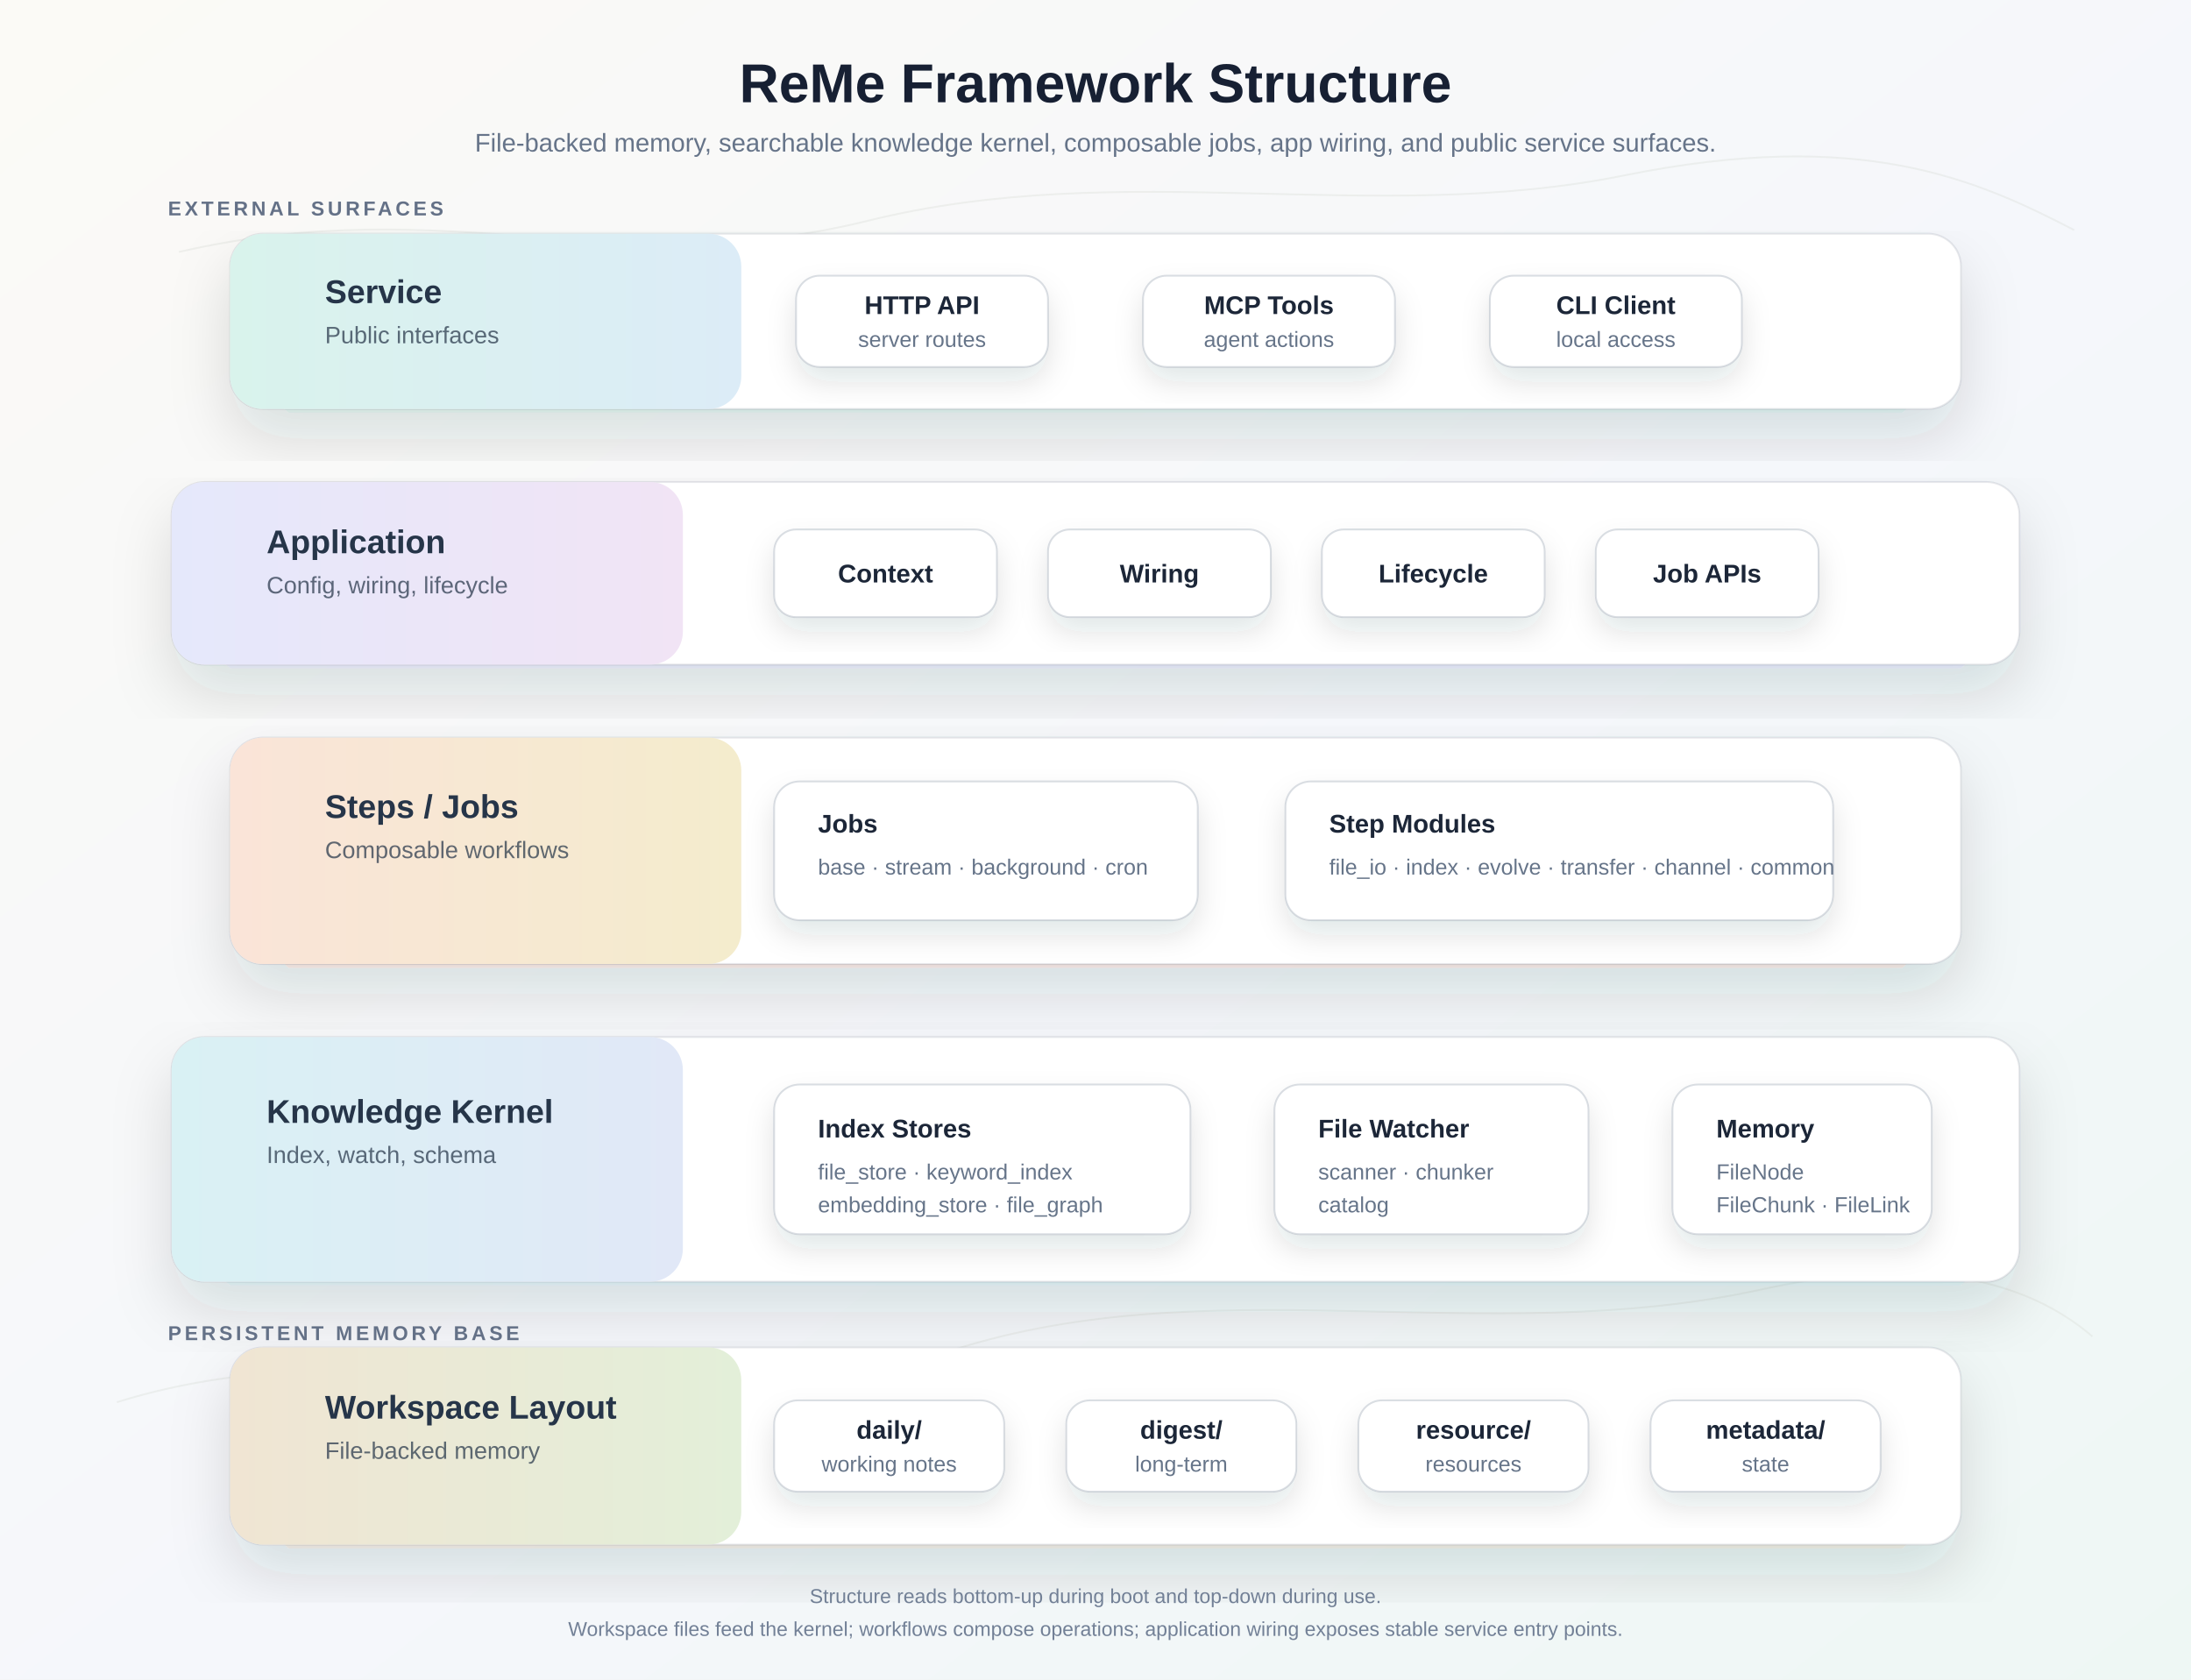
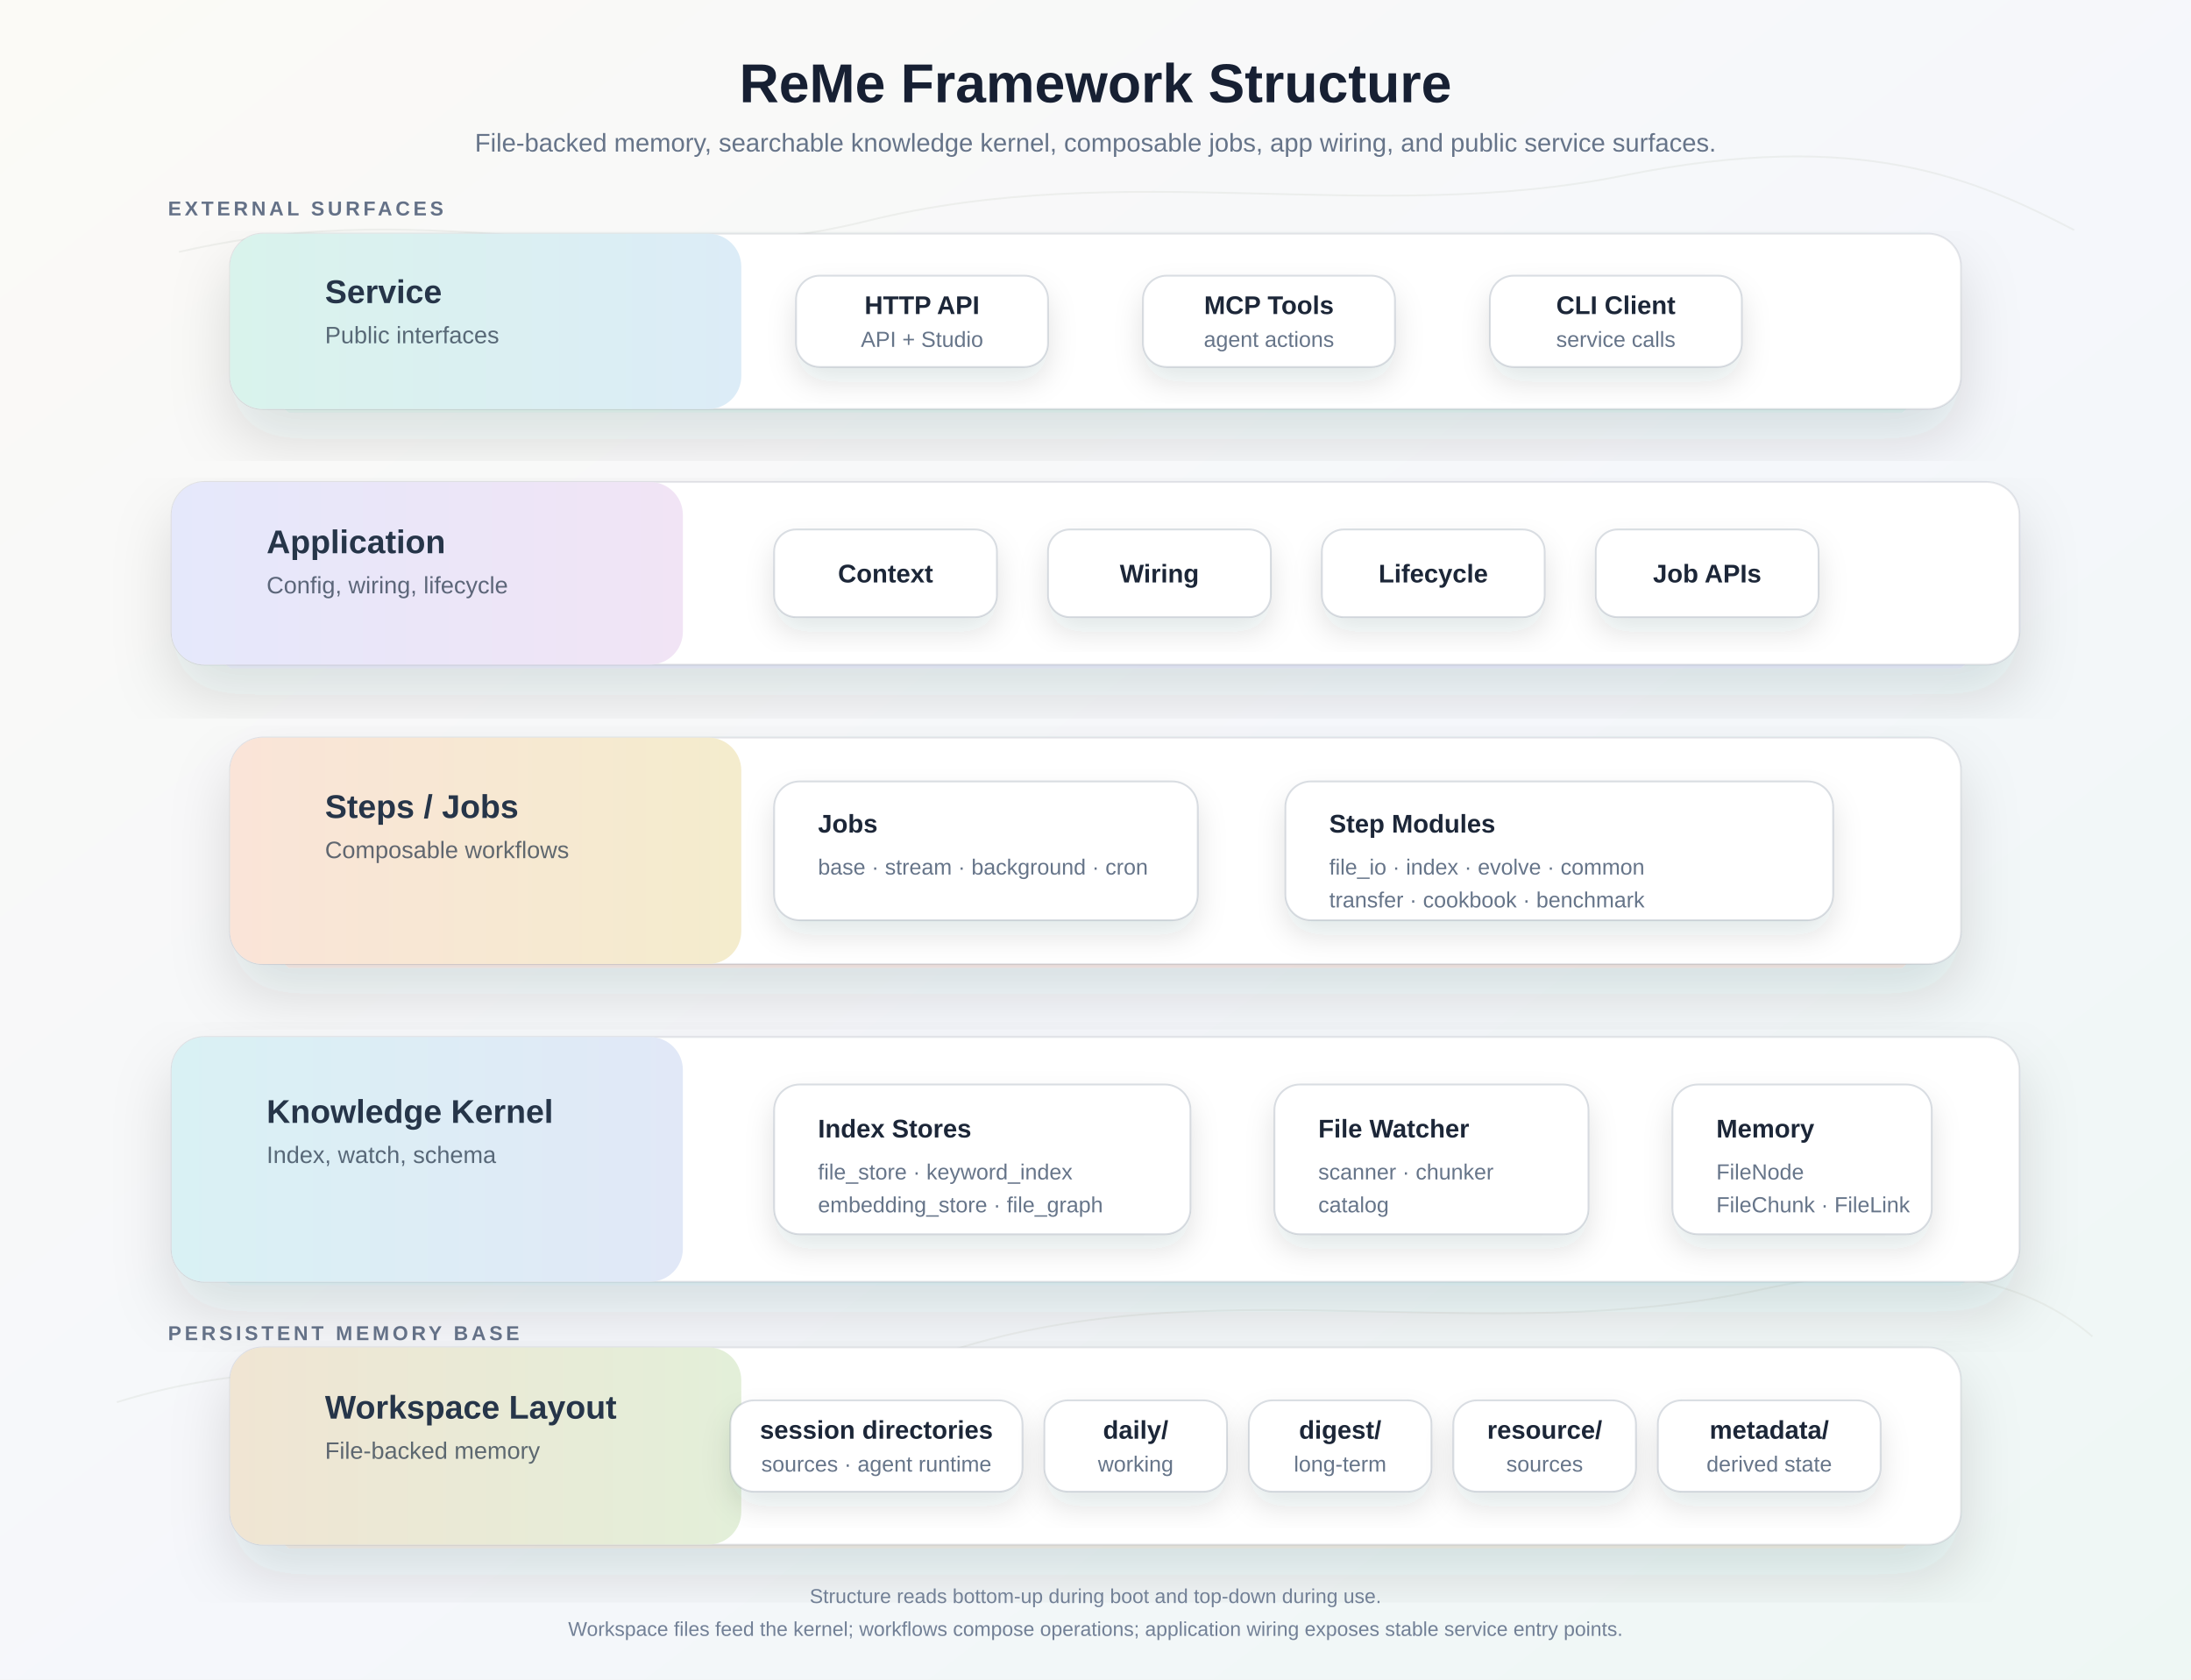
<svg xmlns="http://www.w3.org/2000/svg" width="1200" height="920" viewBox="0 0 1200 920" role="img" aria-labelledby="title desc">
  <defs>
    <linearGradient id="paper" x1="0" y1="0" x2="1" y2="1">
      <stop offset="0" stop-color="#fbfaf6" />
      <stop offset="0.55" stop-color="#f5f7fb" />
      <stop offset="1" stop-color="#eef7f4" />
    </linearGradient>
    <linearGradient id="serviceGrad" x1="0" y1="0" x2="1" y2="0">
      <stop offset="0" stop-color="#d9f3ec" />
      <stop offset="1" stop-color="#dcecf7" />
    </linearGradient>
    <linearGradient id="appGrad" x1="0" y1="0" x2="1" y2="0">
      <stop offset="0" stop-color="#e5e8fb" />
      <stop offset="1" stop-color="#f1e4f5" />
    </linearGradient>
    <linearGradient id="jobGrad" x1="0" y1="0" x2="1" y2="0">
      <stop offset="0" stop-color="#fae4d8" />
      <stop offset="1" stop-color="#f4eccd" />
    </linearGradient>
    <linearGradient id="kernelGrad" x1="0" y1="0" x2="1" y2="0">
      <stop offset="0" stop-color="#d9f1f4" />
      <stop offset="1" stop-color="#e1e8f7" />
    </linearGradient>
    <linearGradient id="workspaceGrad" x1="0" y1="0" x2="1" y2="0">
      <stop offset="0" stop-color="#f0e5d3" />
      <stop offset="1" stop-color="#e3efd9" />
    </linearGradient>
    <filter id="softShadow" x="-8%" y="-18%" width="116%" height="145%">
      <feDropShadow dx="0" dy="16" stdDeviation="16" flood-color="#1c2b3a" flood-opacity="0.13" />
    </filter>
    <filter id="nodeShadow" x="-15%" y="-30%" width="130%" height="170%">
      <feDropShadow dx="0" dy="8" stdDeviation="8" flood-color="#1c2b3a" flood-opacity="0.12" />
    </filter>
    <style>
-       .bg { fill: url(#paper); }
-       .grain { fill: none; stroke: #d9ded8; stroke-width: 1; opacity: 0.38; }
-       text { font-family: -apple-system, BlinkMacSystemFont, "Segoe UI", Arial, sans-serif; }
-       .title { font-size: 30px; font-weight: 800; fill: #172033; }
-       .subtitle { font-size: 14px; fill: #667489; }
-       .layer-title { font-size: 18px; font-weight: 800; fill: #263548; }
-       .layer-note { font-size: 13px; fill: rgba(38,53,72,0.72); }
-       .section-label { font-size: 11px; font-weight: 800; fill: #647187; letter-spacing: 1.8px; }
-       .node-title { font-size: 14px; font-weight: 700; fill: #1d2838; }
-       .node-text { font-size: 12px; fill: #667489; }
-       .micro { font-size: 11px; fill: #728096; }
-       .plate { filter: url(#softShadow); }
-       .plate-bg { fill: #ffffff; stroke: rgba(52, 65, 84, 0.12); stroke-width: 1; }
-       .side { opacity: 0.18; }
-       .node { fill: #ffffff; stroke: rgba(90, 105, 128, 0.22); stroke-width: 1; filter: url(#nodeShadow); }
-     </style>
+             .bg { fill: url(#paper); }
+             .grain { fill: none; stroke: #d9ded8; stroke-width: 1; opacity: 0.38; }
+             text { font-family: -apple-system, BlinkMacSystemFont, "Segoe UI", Arial, sans-serif; }
+             .title { font-size: 30px; font-weight: 800; fill: #172033; }
+             .subtitle { font-size: 14px; fill: #667489; }
+             .layer-title { font-size: 18px; font-weight: 800; fill: #263548; }
+             .layer-note { font-size: 13px; fill: rgba(38,53,72,0.72); }
+             .section-label { font-size: 11px; font-weight: 800; fill: #647187; letter-spacing: 1.8px; }
+             .node-title { font-size: 14px; font-weight: 700; fill: #1d2838; }
+             .node-text { font-size: 12px; fill: #667489; }
+             .micro { font-size: 11px; fill: #728096; }
+             .plate { filter: url(#softShadow); }
+             .plate-bg { fill: #ffffff; stroke: rgba(52, 65, 84, 0.12); stroke-width: 1; }
+             .side { opacity: 0.18; }
+             .node { fill: #ffffff; stroke: rgba(90, 105, 128, 0.22); stroke-width: 1; filter: url(#nodeShadow); }
+         </style>
  </defs>
  <rect class="bg" width="1200" height="920" />
  <path class="grain" d="M98 138 C246 104 337 155 475 121 C616 86 752 124 890 96 C1019 70 1082 98 1136 126" />
  <path class="grain" d="M64 768 C218 720 374 790 514 742 C660 692 812 740 966 706 C1066 684 1118 708 1146 732" />
  <text class="title" x="600" y="56" text-anchor="middle">ReMe Framework Structure</text>
-   <text class="subtitle" x="600" y="83" text-anchor="middle">File-backed memory, searchable knowledge kernel, composable jobs, app wiring, and public service surfaces.</text>
+   <text class="subtitle" x="600" y="83" text-anchor="middle">File-backed memory, searchable knowledge kernel,
+         composable jobs, app wiring, and public service surfaces.
+     </text>
  <g class="plate" transform="translate(0,0)">
    <path class="side" d="M126 196 L1074 196 L1042 226 L158 226 Z" fill="#83cbbb" />
    <rect class="plate-bg" x="126" y="128" width="948" height="96" rx="18" />
    <rect x="126" y="128" width="280" height="96" rx="18" fill="url(#serviceGrad)" />
    <text class="layer-title" x="178" y="166">Service</text>
    <text class="layer-note" x="178" y="188">Public interfaces</text>
    <rect class="node" x="436" y="151" width="138" height="50" rx="13" />
    <text class="node-title" x="505" y="172" text-anchor="middle">HTTP API</text>
-     <text class="node-text" x="505" y="190" text-anchor="middle">server routes</text>
+     <text class="node-text" x="505" y="190" text-anchor="middle">API + Studio</text>
    <rect class="node" x="626" y="151" width="138" height="50" rx="13" />
    <text class="node-title" x="695" y="172" text-anchor="middle">MCP Tools</text>
    <text class="node-text" x="695" y="190" text-anchor="middle">agent actions</text>
    <rect class="node" x="816" y="151" width="138" height="50" rx="13" />
    <text class="node-title" x="885" y="172" text-anchor="middle">CLI Client</text>
-     <text class="node-text" x="885" y="190" text-anchor="middle">local access</text>
+     <text class="node-text" x="885" y="190" text-anchor="middle">service calls</text>
  </g>
  <g class="plate" transform="translate(0,0)">
    <path class="side" d="M94 336 L1106 336 L1074 366 L126 366 Z" fill="#aab5ec" />
    <rect class="plate-bg" x="94" y="264" width="1012" height="100" rx="18" />
    <rect x="94" y="264" width="280" height="100" rx="18" fill="url(#appGrad)" />
    <text class="layer-title" x="146" y="303">Application</text>
    <text class="layer-note" x="146" y="325">Config, wiring, lifecycle</text>
    <rect class="node" x="424" y="290" width="122" height="48" rx="12" />
    <text class="node-title" x="485" y="319" text-anchor="middle">Context</text>
    <rect class="node" x="574" y="290" width="122" height="48" rx="12" />
    <text class="node-title" x="635" y="319" text-anchor="middle">Wiring</text>
    <rect class="node" x="724" y="290" width="122" height="48" rx="12" />
    <text class="node-title" x="785" y="319" text-anchor="middle">Lifecycle</text>
    <rect class="node" x="874" y="290" width="122" height="48" rx="12" />
    <text class="node-title" x="935" y="319" text-anchor="middle">Job APIs</text>
  </g>
  <g class="plate" transform="translate(0,0)">
    <path class="side" d="M126 500 L1074 500 L1042 530 L158 530 Z" fill="#e9ad8f" />
    <rect class="plate-bg" x="126" y="404" width="948" height="124" rx="18" />
    <rect x="126" y="404" width="280" height="124" rx="18" fill="url(#jobGrad)" />
    <text class="layer-title" x="178" y="448">Steps / Jobs</text>
    <text class="layer-note" x="178" y="470">Composable workflows</text>
    <rect class="node" x="424" y="428" width="232" height="76" rx="14" />
    <text class="node-title" x="448" y="456">Jobs</text>
    <text class="node-text" x="448" y="479">base · stream · background · cron</text>
    <rect class="node" x="704" y="428" width="300" height="76" rx="14" />
    <text class="node-title" x="728" y="456">Step Modules</text>
-     <text class="node-text" x="728" y="479">file_io · index · evolve · transfer · channel · common</text>
+     <text class="node-text" x="728" y="479">file_io · index · evolve · common</text>
+     <text class="node-text" x="728" y="497">transfer · cookbook · benchmark</text>
  </g>
  <g class="plate" transform="translate(0,0)">
    <path class="side" d="M94 674 L1106 674 L1074 704 L126 704 Z" fill="#8fcbd5" />
    <rect class="plate-bg" x="94" y="568" width="1012" height="134" rx="18" />
    <rect x="94" y="568" width="280" height="134" rx="18" fill="url(#kernelGrad)" />
    <text class="layer-title" x="146" y="615">Knowledge Kernel</text>
    <text class="layer-note" x="146" y="637">Index, watch, schema</text>
    <rect class="node" x="424" y="594" width="228" height="82" rx="14" />
    <text class="node-title" x="448" y="623">Index Stores</text>
    <text class="node-text" x="448" y="646">file_store · keyword_index</text>
    <text class="node-text" x="448" y="664">embedding_store · file_graph</text>
    <rect class="node" x="698" y="594" width="172" height="82" rx="14" />
    <text class="node-title" x="722" y="623">File Watcher</text>
    <text class="node-text" x="722" y="646">scanner · chunker</text>
    <text class="node-text" x="722" y="664">catalog</text>
    <rect class="node" x="916" y="594" width="142" height="82" rx="14" />
    <text class="node-title" x="940" y="623">Memory</text>
    <text class="node-text" x="940" y="646">FileNode</text>
    <text class="node-text" x="940" y="664">FileChunk · FileLink</text>
  </g>
  <g class="plate" transform="translate(0,0)">
    <path class="side" d="M126 818 L1074 818 L1042 848 L158 848 Z" fill="#d0b98f" />
    <rect class="plate-bg" x="126" y="738" width="948" height="108" rx="18" />
    <rect x="126" y="738" width="280" height="108" rx="18" fill="url(#workspaceGrad)" />
    <text class="layer-title" x="178" y="777">Workspace Layout</text>
    <text class="layer-note" x="178" y="799">File-backed memory</text>
-     <rect class="node" x="424" y="767" width="126" height="50" rx="13" />
-     <text class="node-title" x="487" y="788" text-anchor="middle">daily/</text>
-     <text class="node-text" x="487" y="806" text-anchor="middle">working notes</text>
-     <rect class="node" x="584" y="767" width="126" height="50" rx="13" />
-     <text class="node-title" x="647" y="788" text-anchor="middle">digest/</text>
-     <text class="node-text" x="647" y="806" text-anchor="middle">long-term</text>
-     <rect class="node" x="744" y="767" width="126" height="50" rx="13" />
-     <text class="node-title" x="807" y="788" text-anchor="middle">resource/</text>
-     <text class="node-text" x="807" y="806" text-anchor="middle">resources</text>
-     <rect class="node" x="904" y="767" width="126" height="50" rx="13" />
-     <text class="node-title" x="967" y="788" text-anchor="middle">metadata/</text>
-     <text class="node-text" x="967" y="806" text-anchor="middle">state</text>
+     <rect class="node" x="400" y="767" width="160" height="50" rx="13" />
+     <text class="node-title" x="480" y="788" text-anchor="middle">session directories</text>
+     <text class="node-text" x="480" y="806" text-anchor="middle">sources · agent runtime</text>
+     <rect class="node" x="572" y="767" width="100" height="50" rx="13" />
+     <text class="node-title" x="622" y="788" text-anchor="middle">daily/</text>
+     <text class="node-text" x="622" y="806" text-anchor="middle">working</text>
+     <rect class="node" x="684" y="767" width="100" height="50" rx="13" />
+     <text class="node-title" x="734" y="788" text-anchor="middle">digest/</text>
+     <text class="node-text" x="734" y="806" text-anchor="middle">long-term</text>
+     <rect class="node" x="796" y="767" width="100" height="50" rx="13" />
+     <text class="node-title" x="846" y="788" text-anchor="middle">resource/</text>
+     <text class="node-text" x="846" y="806" text-anchor="middle">sources</text>
+     <rect class="node" x="908" y="767" width="122" height="50" rx="13" />
+     <text class="node-title" x="969" y="788" text-anchor="middle">metadata/</text>
+     <text class="node-text" x="969" y="806" text-anchor="middle">derived state</text>
  </g>
  <text class="section-label" x="92" y="118">EXTERNAL SURFACES</text>
  <text class="section-label" x="92" y="734">PERSISTENT MEMORY BASE</text>
-   <text class="micro" x="600" y="878" text-anchor="middle">Structure reads bottom-up during boot and top-down during use.</text>
-   <text class="micro" x="600" y="896" text-anchor="middle">Workspace files feed the kernel; workflows compose operations; application wiring exposes stable service entry points.</text>
+   <text class="micro" x="600" y="878" text-anchor="middle">Structure reads bottom-up during boot and top-down during
+         use.
+     </text>
+   <text class="micro" x="600" y="896" text-anchor="middle">Workspace files feed the kernel; workflows compose
+         operations; application wiring exposes stable service entry points.
+     </text>
</svg>
